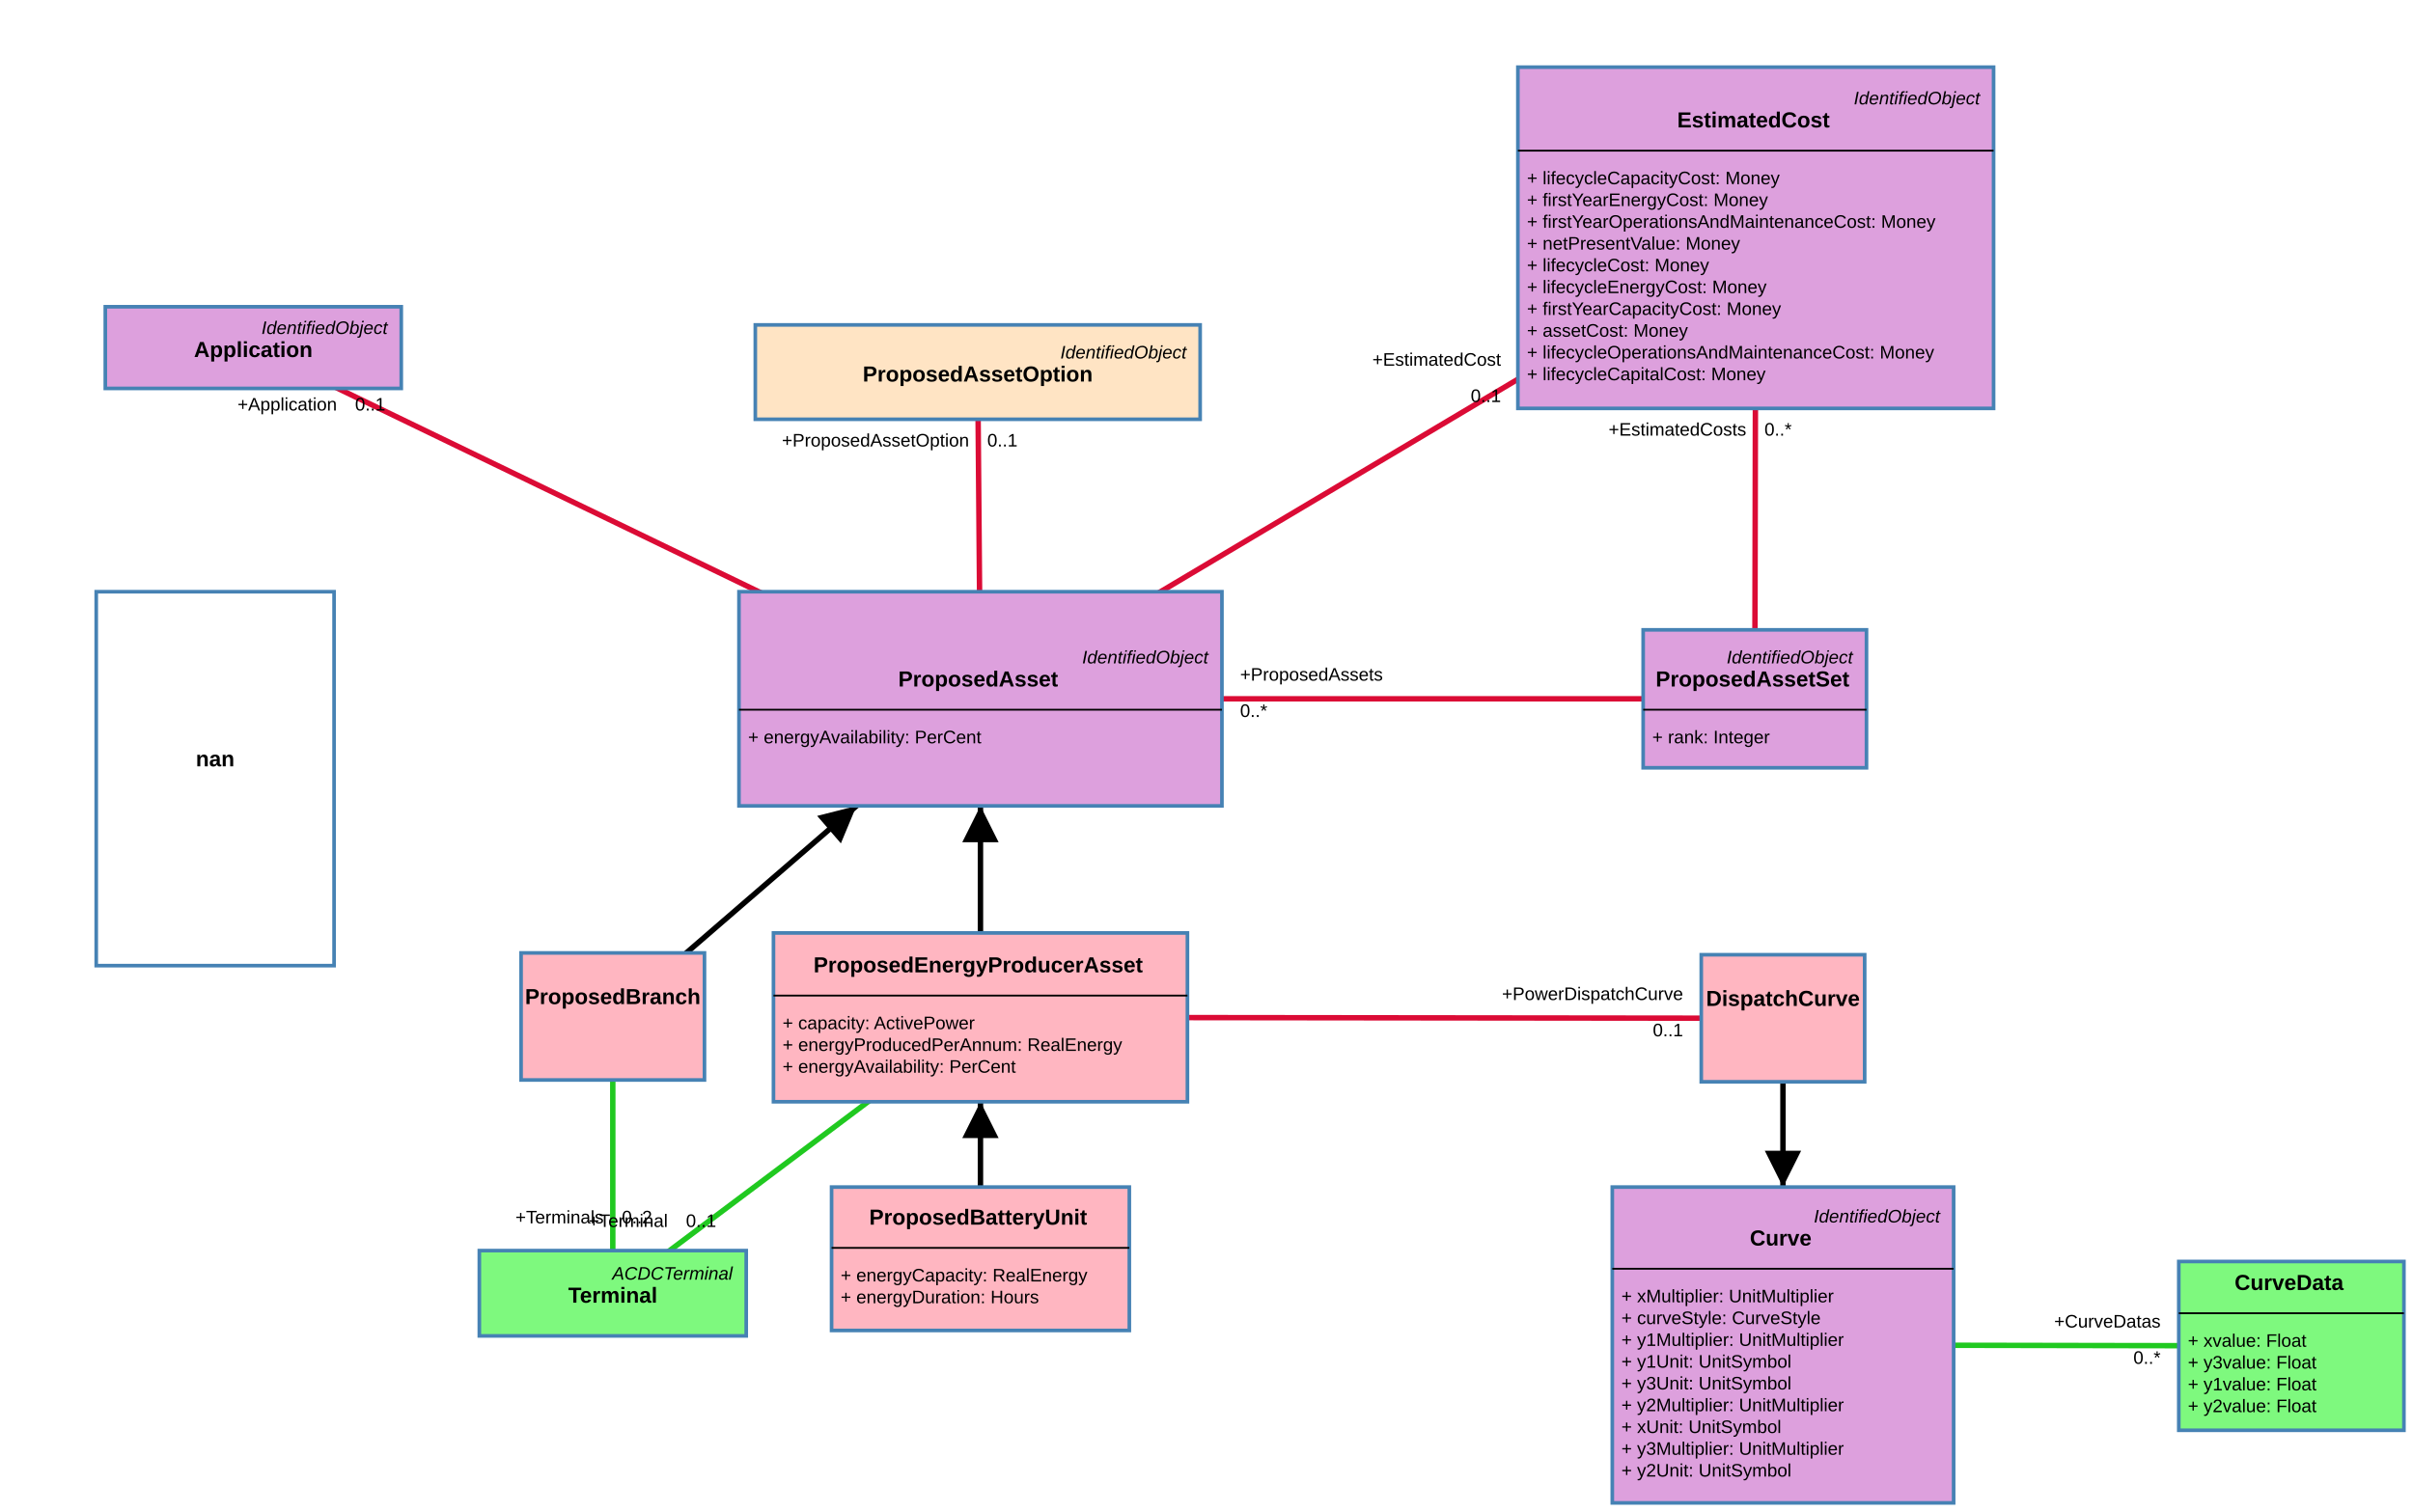
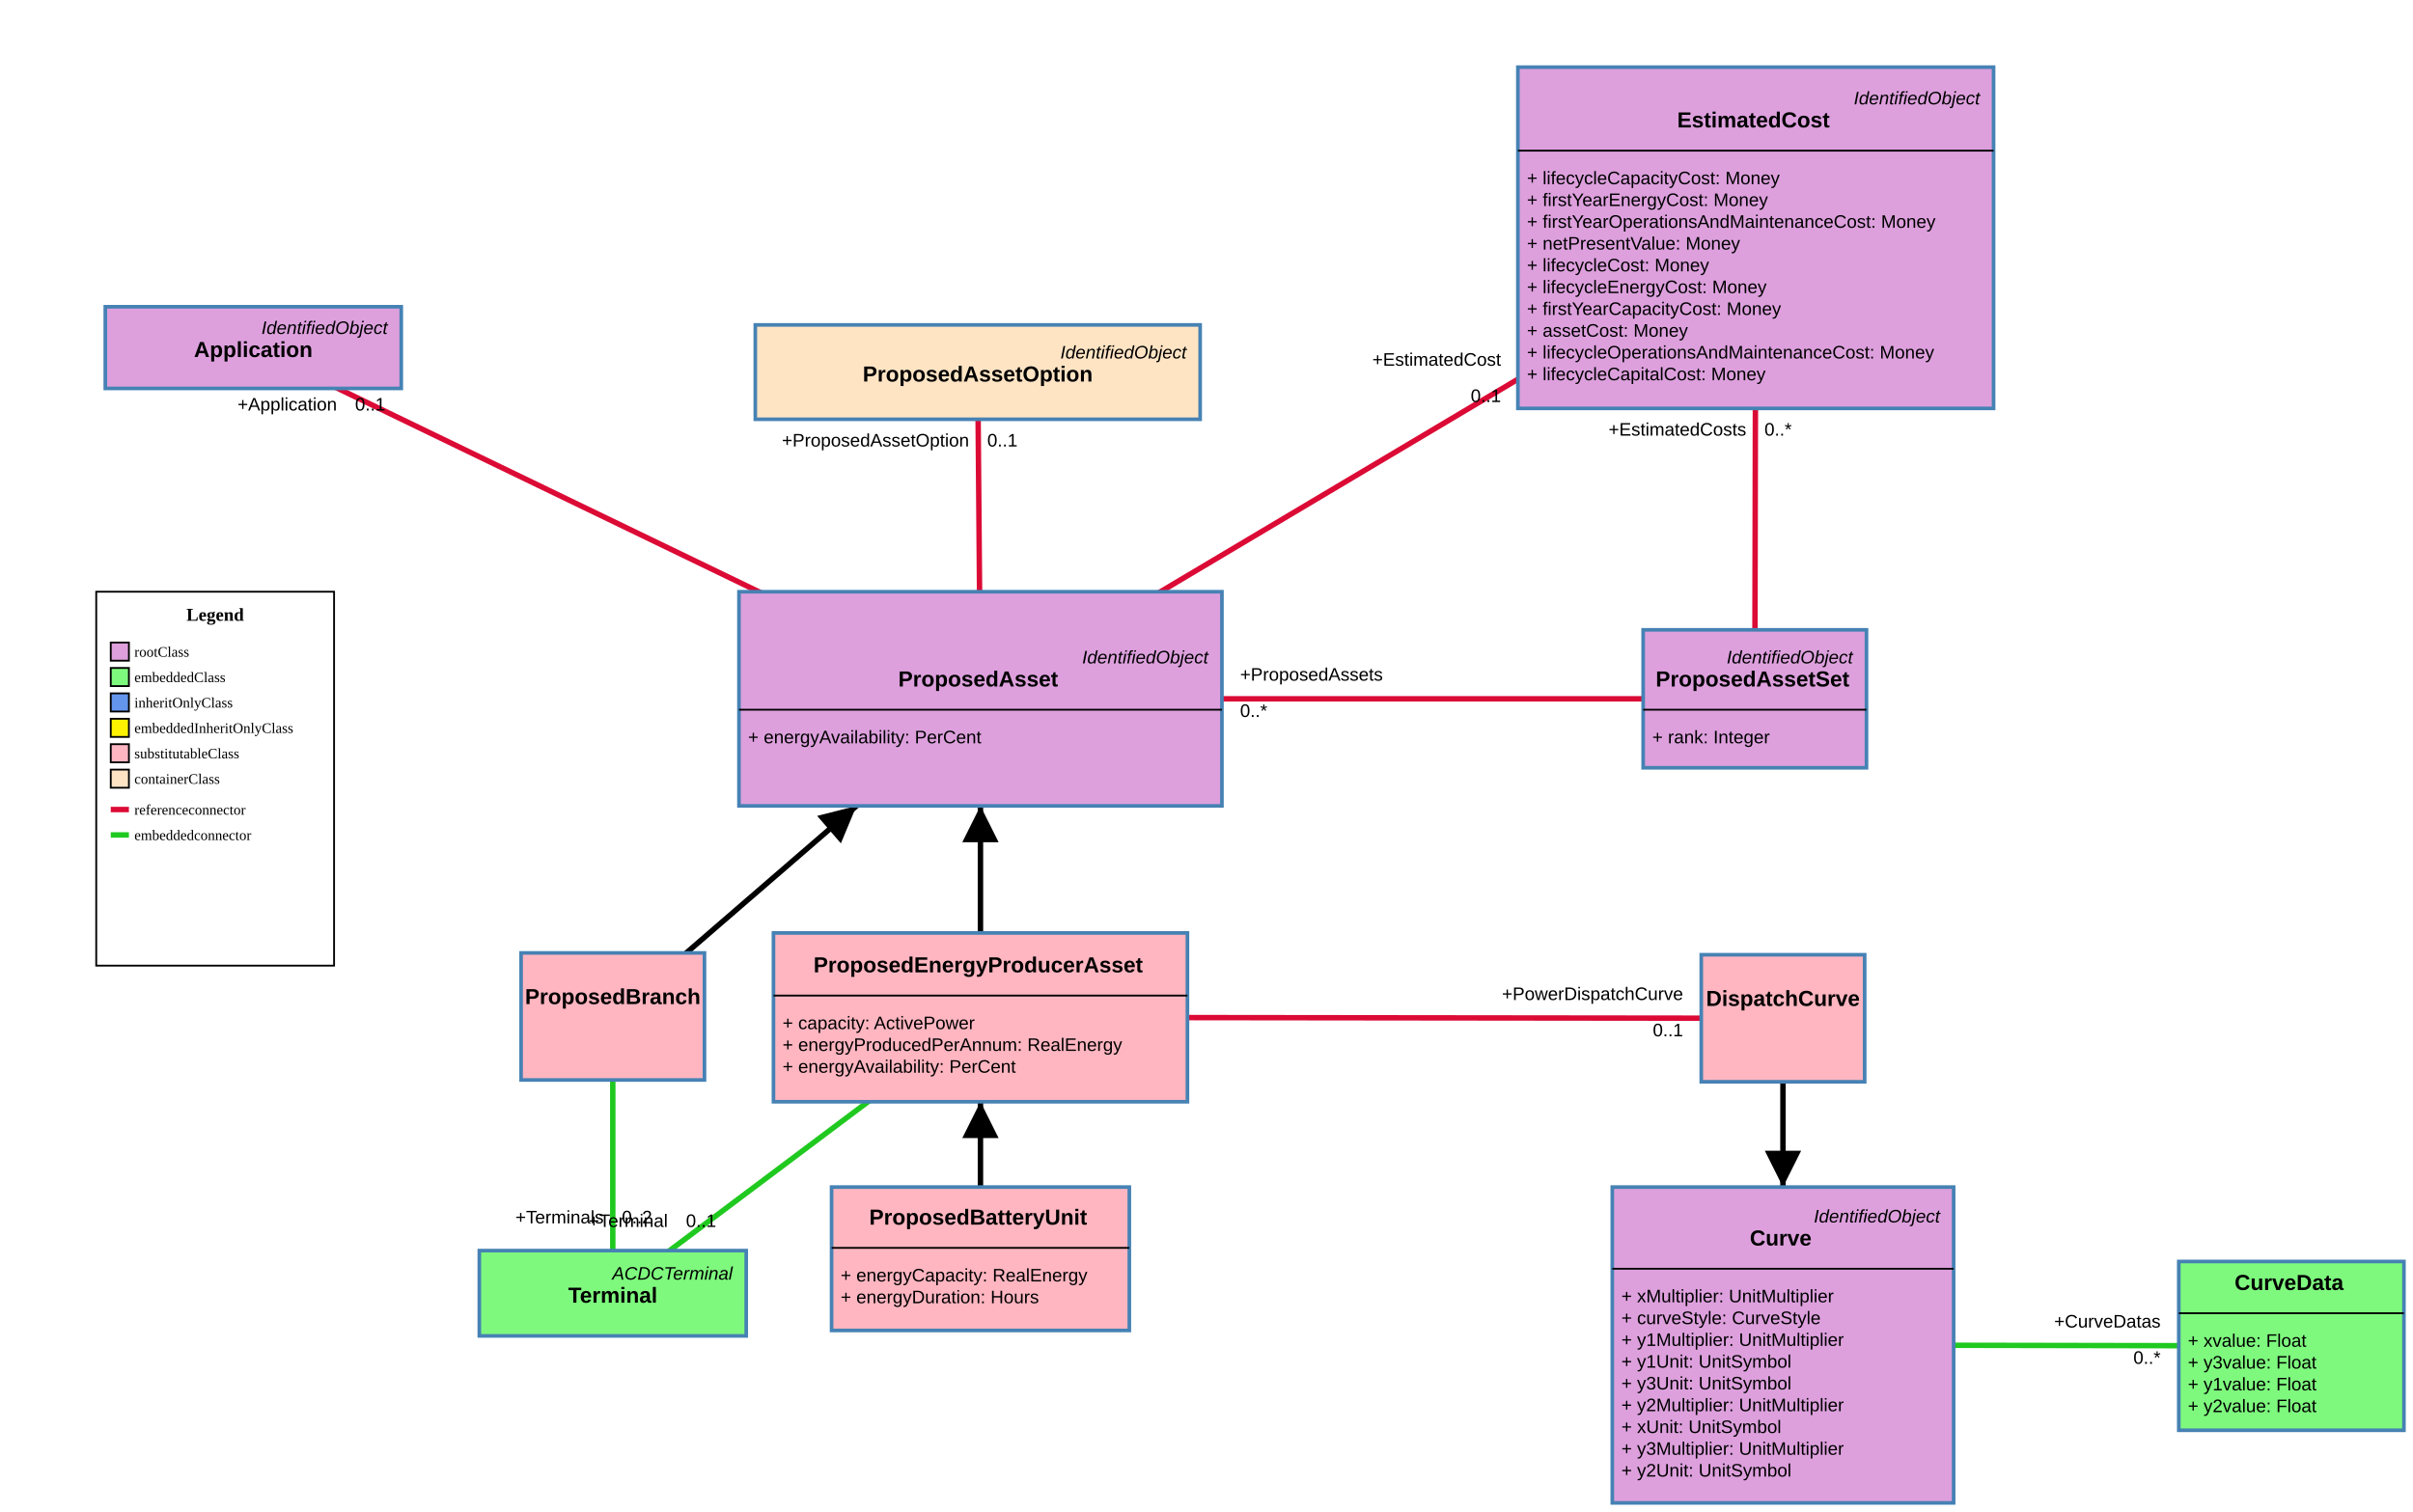
<svg xmlns="http://www.w3.org/2000/svg" width="1329" height="833" style="-webkit-tap-highlight-color: rgba(0, 0, 0, 0);">
  <rect width="100%" height="100%" fill="white" />
  <g class="zoom-group">
    <defs>
      <marker id="arrowhead" viewBox="-0 -5 10 10" refX="5" refY="0" orient="auto" markerWidth="10" markerHeight="10" xoverflow="visible">
        <path d="M 0,-5 L 10 ,0 L 0,5" fill="black" style="stroke: none;" />
      </marker>
    </defs>
    <line class="link" x1="1262" y1="741.5" x2="982" y2="741" stroke="#20C920" stroke-width="3" />
    <line class="link" x1="540" y1="385" x2="538.5" y2="205" stroke="#DB0B35" stroke-width="3" />
    <line class="link" x1="540" y1="560.5" x2="540" y2="385" stroke="#000000" stroke-width="3" marker-end="url(#arrowhead)" />
    <line class="link" x1="540" y1="693.5" x2="540" y2="560.5" stroke="#000000" stroke-width="3" marker-end="url(#arrowhead)" />
    <line class="link" x1="982" y1="561" x2="982" y2="741" stroke="#000000" stroke-width="3" marker-end="url(#arrowhead)" />
    <line class="link" x1="540" y1="560.5" x2="982" y2="561" stroke="#DB0B35" stroke-width="3" />
    <line class="link" x1="967" y1="131" x2="540" y2="385" stroke="#DB0B35" stroke-width="3" />
    <line class="link" x1="966.5" y1="385" x2="540" y2="385" stroke="#DB0B35" stroke-width="3" />
    <line class="link" x1="139.5" y1="191.5" x2="540" y2="385" stroke="#DB0B35" stroke-width="3" />
    <line class="link" x1="337.5" y1="560" x2="540" y2="385" stroke="#000000" stroke-width="3" marker-end="url(#arrowhead)" />
    <line class="link" x1="337.5" y1="560" x2="337.5" y2="712.5" stroke="#20C920" stroke-width="3" />
    <line class="link" x1="967" y1="131" x2="966.5" y2="385" stroke="#DB0B35" stroke-width="3" />
    <line class="link" x1="540" y1="560.5" x2="337.5" y2="712.5" stroke="#20C920" stroke-width="3" />
    <line class="arrow" x2="540" y2="454" x1="540" y1="560.5" stroke="#000000" stroke-width="2" marker-end="url(#arrowhead)" />
    <line class="arrow" x2="540" y2="617" x1="540" y1="693.5" stroke="#000000" stroke-width="2" marker-end="url(#arrowhead)" />
    <line class="arrow" x2="982" y2="644" x1="982" y1="561" stroke="#000000" stroke-width="2" marker-end="url(#arrowhead)" />
    <line class="arrow" x2="464.162" y2="450.539" x1="337.5" y1="560" stroke="#000000" stroke-width="2" marker-end="url(#arrowhead)" />
    <g class="draggable" transform="translate(264, 689)">
      <rect class="box" width="147" height="47" style="fill: #7EF97E; stroke: steelblue; stroke-width: 2px; cursor: move;" />
      <text x="0" y="0" text-anchor="start" font-size="10px">
        <tspan x="142" y="12.5" dy=".35em" text-anchor="end" style="font-family: Arial, sans-serif; font-weight: 400; font-style: italic; fill: black; font-size: 10px; pointer-events: none;">ACDCTerminal</tspan>
        <tspan x="73.5" y="24.5" dy=".35em" text-anchor="middle" style="font-family: Arial, sans-serif; font-weight: 700; font-style: normal; fill: black; font-size: 12px; pointer-events: none;">Terminal</tspan>
      </text>
    </g>
    <g class="draggable" transform="translate(1200, 695)">
      <rect class="box" width="124" height="93" style="fill: #7EF97E; stroke: steelblue; stroke-width: 2px; cursor: move;" />
      <text x="0" y="0" text-anchor="start" font-size="10px">
        <tspan x="62" y="11.5" dy=".35em" text-anchor="middle" style="font-family: Arial, sans-serif; font-weight: 700; font-style: normal; fill: black; font-size: 12px; pointer-events: none;">CurveData</tspan>
        <tspan x="5" y="43.5" dy=".35em" text-anchor="start" style="font-family: Arial, sans-serif; font-weight: 400; font-style: normal; fill: black; font-size: 10px; pointer-events: none;">+   xvalue: Float</tspan>
        <tspan x="5" y="55.5" dy=".35em" text-anchor="start" style="font-family: Arial, sans-serif; font-weight: 400; font-style: normal; fill: black; font-size: 10px; pointer-events: none;">+   y3value: Float</tspan>
        <tspan x="5" y="67.5" dy=".35em" text-anchor="start" style="font-family: Arial, sans-serif; font-weight: 400; font-style: normal; fill: black; font-size: 10px; pointer-events: none;">+   y1value: Float</tspan>
        <tspan x="5" y="79.5" dy=".35em" text-anchor="start" style="font-family: Arial, sans-serif; font-weight: 400; font-style: normal; fill: black; font-size: 10px; pointer-events: none;">+   y2value: Float</tspan>
      </text>
      <line x1="0" x2="124" y1="28.5" y2="28.5" stroke="black" stroke-width="1" />
    </g>
    <g class="draggable" transform="translate(888, 654)">
      <rect class="box" width="188" height="174" style="fill: #DDA0DD; stroke: steelblue; stroke-width: 2px; cursor: move;" />
      <text x="0" y="0" text-anchor="start" font-size="10px">
        <tspan x="183" y="16" dy=".35em" text-anchor="end" style="font-family: Arial, sans-serif; font-weight: 400; font-style: italic; fill: black; font-size: 10px; pointer-events: none;">IdentifiedObject</tspan>
        <tspan x="94" y="28" dy=".35em" text-anchor="middle" style="font-family: Arial, sans-serif; font-weight: 700; font-style: normal; fill: black; font-size: 12px; pointer-events: none;">Curve</tspan>
        <tspan x="5" y="60" dy=".35em" text-anchor="start" style="font-family: Arial, sans-serif; font-weight: 400; font-style: normal; fill: black; font-size: 10px; pointer-events: none;">+   xMultiplier: UnitMultiplier</tspan>
        <tspan x="5" y="72" dy=".35em" text-anchor="start" style="font-family: Arial, sans-serif; font-weight: 400; font-style: normal; fill: black; font-size: 10px; pointer-events: none;">+   curveStyle: CurveStyle</tspan>
        <tspan x="5" y="84" dy=".35em" text-anchor="start" style="font-family: Arial, sans-serif; font-weight: 400; font-style: normal; fill: black; font-size: 10px; pointer-events: none;">+   y1Multiplier: UnitMultiplier</tspan>
        <tspan x="5" y="96" dy=".35em" text-anchor="start" style="font-family: Arial, sans-serif; font-weight: 400; font-style: normal; fill: black; font-size: 10px; pointer-events: none;">+   y1Unit: UnitSymbol</tspan>
        <tspan x="5" y="108" dy=".35em" text-anchor="start" style="font-family: Arial, sans-serif; font-weight: 400; font-style: normal; fill: black; font-size: 10px; pointer-events: none;">+   y3Unit: UnitSymbol</tspan>
        <tspan x="5" y="120" dy=".35em" text-anchor="start" style="font-family: Arial, sans-serif; font-weight: 400; font-style: normal; fill: black; font-size: 10px; pointer-events: none;">+   y2Multiplier: UnitMultiplier</tspan>
        <tspan x="5" y="132" dy=".35em" text-anchor="start" style="font-family: Arial, sans-serif; font-weight: 400; font-style: normal; fill: black; font-size: 10px; pointer-events: none;">+   xUnit: UnitSymbol</tspan>
        <tspan x="5" y="144" dy=".35em" text-anchor="start" style="font-family: Arial, sans-serif; font-weight: 400; font-style: normal; fill: black; font-size: 10px; pointer-events: none;">+   y3Multiplier: UnitMultiplier</tspan>
        <tspan x="5" y="156" dy=".35em" text-anchor="start" style="font-family: Arial, sans-serif; font-weight: 400; font-style: normal; fill: black; font-size: 10px; pointer-events: none;">+   y2Unit: UnitSymbol</tspan>
      </text>
      <line x1="0" x2="188" y1="45" y2="45" stroke="black" stroke-width="1" />
    </g>
    <g class="draggable" transform="translate(416, 179)">
      <rect class="box" width="245" height="52" style="fill: #FFE4C4; stroke: steelblue; stroke-width: 2px; cursor: move;" />
      <text x="0" y="0" text-anchor="start" font-size="10px">
        <tspan x="240" y="15" dy=".35em" text-anchor="end" style="font-family: Arial, sans-serif; font-weight: 400; font-style: italic; fill: black; font-size: 10px; pointer-events: none;">IdentifiedObject</tspan>
        <tspan x="122.5" y="27" dy=".35em" text-anchor="middle" style="font-family: Arial, sans-serif; font-weight: 700; font-style: normal; fill: black; font-size: 12px; pointer-events: none;">ProposedAssetOption</tspan>
      </text>
    </g>
    <g class="draggable" transform="translate(407, 326)">
      <rect class="box" width="266" height="118" style="fill: #DDA0DD; stroke: steelblue; stroke-width: 2px; cursor: move;" />
      <text x="0" y="0" text-anchor="start" font-size="10px">
        <tspan x="261" y="36" dy=".35em" text-anchor="end" style="font-family: Arial, sans-serif; font-weight: 400; font-style: italic; fill: black; font-size: 10px; pointer-events: none;">IdentifiedObject</tspan>
        <tspan x="133" y="48" dy=".35em" text-anchor="middle" style="font-family: Arial, sans-serif; font-weight: 700; font-style: normal; fill: black; font-size: 12px; pointer-events: none;">ProposedAsset</tspan>
        <tspan x="5" y="80" dy=".35em" text-anchor="start" style="font-family: Arial, sans-serif; font-weight: 400; font-style: normal; fill: black; font-size: 10px; pointer-events: none;">+   energyAvailability: PerCent</tspan>
      </text>
      <line x1="0" x2="266" y1="65" y2="65" stroke="black" stroke-width="1" />
    </g>
    <g class="draggable" transform="translate(426, 514)">
      <rect class="box" width="228" height="93" style="fill: #FFB6C1; stroke: steelblue; stroke-width: 2px; cursor: move;" />
      <text x="0" y="0" text-anchor="start" font-size="10px">
        <tspan x="114" y="17.5" dy=".35em" text-anchor="middle" style="font-family: Arial, sans-serif; font-weight: 700; font-style: normal; fill: black; font-size: 12px; pointer-events: none;">ProposedEnergyProducerAsset</tspan>
        <tspan x="5" y="49.5" dy=".35em" text-anchor="start" style="font-family: Arial, sans-serif; font-weight: 400; font-style: normal; fill: black; font-size: 10px; pointer-events: none;">+   capacity: ActivePower</tspan>
        <tspan x="5" y="61.5" dy=".35em" text-anchor="start" style="font-family: Arial, sans-serif; font-weight: 400; font-style: normal; fill: black; font-size: 10px; pointer-events: none;">+   energyProducedPerAnnum: RealEnergy</tspan>
        <tspan x="5" y="73.5" dy=".35em" text-anchor="start" style="font-family: Arial, sans-serif; font-weight: 400; font-style: normal; fill: black; font-size: 10px; pointer-events: none;">+   energyAvailability: PerCent</tspan>
      </text>
      <line x1="0" x2="228" y1="34.5" y2="34.5" stroke="black" stroke-width="1" />
    </g>
    <g class="draggable" transform="translate(458, 654)">
      <rect class="box" width="164" height="79" style="fill: #FFB6C1; stroke: steelblue; stroke-width: 2px; cursor: move;" />
      <text x="0" y="0" text-anchor="start" font-size="10px">
        <tspan x="82" y="16.5" dy=".35em" text-anchor="middle" style="font-family: Arial, sans-serif; font-weight: 700; font-style: normal; fill: black; font-size: 12px; pointer-events: none;">ProposedBatteryUnit</tspan>
        <tspan x="5" y="48.5" dy=".35em" text-anchor="start" style="font-family: Arial, sans-serif; font-weight: 400; font-style: normal; fill: black; font-size: 10px; pointer-events: none;">+   energyCapacity: RealEnergy</tspan>
        <tspan x="5" y="60.5" dy=".35em" text-anchor="start" style="font-family: Arial, sans-serif; font-weight: 400; font-style: normal; fill: black; font-size: 10px; pointer-events: none;">+   energyDuration: Hours</tspan>
      </text>
      <line x1="0" x2="164" y1="33.5" y2="33.5" stroke="black" stroke-width="1" />
    </g>
    <g class="draggable" transform="translate(937, 526)">
      <rect class="box" width="90" height="70" style="fill: #FFB6C1; stroke: steelblue; stroke-width: 2px; cursor: move;" />
      <text x="0" y="0" text-anchor="start" font-size="10px">
        <tspan x="45" y="24" dy=".35em" text-anchor="middle" style="font-family: Arial, sans-serif; font-weight: 700; font-style: normal; fill: black; font-size: 12px; pointer-events: none;">DispatchCurve</tspan>
      </text>
    </g>
    <g class="draggable" transform="translate(836, 37)">
      <rect class="box" width="262" height="188" style="fill: #DDA0DD; stroke: steelblue; stroke-width: 2px; cursor: move;" />
      <text x="0" y="0" text-anchor="start" font-size="10px">
        <tspan x="257" y="17" dy=".35em" text-anchor="end" style="font-family: Arial, sans-serif; font-weight: 400; font-style: italic; fill: black; font-size: 10px; pointer-events: none;">IdentifiedObject</tspan>
        <tspan x="131" y="29" dy=".35em" text-anchor="middle" style="font-family: Arial, sans-serif; font-weight: 700; font-style: normal; fill: black; font-size: 12px; pointer-events: none;">EstimatedCost</tspan>
        <tspan x="5" y="61" dy=".35em" text-anchor="start" style="font-family: Arial, sans-serif; font-weight: 400; font-style: normal; fill: black; font-size: 10px; pointer-events: none;">+   lifecycleCapacityCost: Money</tspan>
        <tspan x="5" y="73" dy=".35em" text-anchor="start" style="font-family: Arial, sans-serif; font-weight: 400; font-style: normal; fill: black; font-size: 10px; pointer-events: none;">+   firstYearEnergyCost: Money</tspan>
        <tspan x="5" y="85" dy=".35em" text-anchor="start" style="font-family: Arial, sans-serif; font-weight: 400; font-style: normal; fill: black; font-size: 10px; pointer-events: none;">+   firstYearOperationsAndMaintenanceCost: Money</tspan>
        <tspan x="5" y="97" dy=".35em" text-anchor="start" style="font-family: Arial, sans-serif; font-weight: 400; font-style: normal; fill: black; font-size: 10px; pointer-events: none;">+   netPresentValue: Money</tspan>
        <tspan x="5" y="109" dy=".35em" text-anchor="start" style="font-family: Arial, sans-serif; font-weight: 400; font-style: normal; fill: black; font-size: 10px; pointer-events: none;">+   lifecycleCost: Money</tspan>
        <tspan x="5" y="121" dy=".35em" text-anchor="start" style="font-family: Arial, sans-serif; font-weight: 400; font-style: normal; fill: black; font-size: 10px; pointer-events: none;">+   lifecycleEnergyCost: Money</tspan>
        <tspan x="5" y="133" dy=".35em" text-anchor="start" style="font-family: Arial, sans-serif; font-weight: 400; font-style: normal; fill: black; font-size: 10px; pointer-events: none;">+   firstYearCapacityCost: Money</tspan>
        <tspan x="5" y="145" dy=".35em" text-anchor="start" style="font-family: Arial, sans-serif; font-weight: 400; font-style: normal; fill: black; font-size: 10px; pointer-events: none;">+   assetCost: Money</tspan>
        <tspan x="5" y="157" dy=".35em" text-anchor="start" style="font-family: Arial, sans-serif; font-weight: 400; font-style: normal; fill: black; font-size: 10px; pointer-events: none;">+   lifecycleOperationsAndMaintenanceCost: Money</tspan>
        <tspan x="5" y="169" dy=".35em" text-anchor="start" style="font-family: Arial, sans-serif; font-weight: 400; font-style: normal; fill: black; font-size: 10px; pointer-events: none;">+   lifecycleCapitalCost: Money</tspan>
      </text>
      <line x1="0" x2="262" y1="46" y2="46" stroke="black" stroke-width="1" />
    </g>
    <g class="draggable" transform="translate(58, 169)">
      <rect class="box" width="163" height="45" style="fill: #DDA0DD; stroke: steelblue; stroke-width: 2px; cursor: move;" />
      <text x="0" y="0" text-anchor="start" font-size="10px">
        <tspan x="158" y="11.5" dy=".35em" text-anchor="end" style="font-family: Arial, sans-serif; font-weight: 400; font-style: italic; fill: black; font-size: 10px; pointer-events: none;">IdentifiedObject</tspan>
        <tspan x="81.5" y="23.5" dy=".35em" text-anchor="middle" style="font-family: Arial, sans-serif; font-weight: 700; font-style: normal; fill: black; font-size: 12px; pointer-events: none;">Application</tspan>
      </text>
    </g>
    <g class="draggable" transform="translate(905, 347)">
      <rect class="box" width="123" height="76" style="fill: #DDA0DD; stroke: steelblue; stroke-width: 2px; cursor: move;" />
      <text x="0" y="0" text-anchor="start" font-size="10px">
        <tspan x="118" y="15" dy=".35em" text-anchor="end" style="font-family: Arial, sans-serif; font-weight: 400; font-style: italic; fill: black; font-size: 10px; pointer-events: none;">IdentifiedObject</tspan>
        <tspan x="61.5" y="27" dy=".35em" text-anchor="middle" style="font-family: Arial, sans-serif; font-weight: 700; font-style: normal; fill: black; font-size: 12px; pointer-events: none;">ProposedAssetSet</tspan>
        <tspan x="5" y="59" dy=".35em" text-anchor="start" style="font-family: Arial, sans-serif; font-weight: 400; font-style: normal; fill: black; font-size: 10px; pointer-events: none;">+   rank: Integer</tspan>
      </text>
      <line x1="0" x2="123" y1="44" y2="44" stroke="black" stroke-width="1" />
    </g>
    <g class="draggable" transform="translate(287, 525)">
      <rect class="box" width="101" height="70" style="fill: #FFB6C1; stroke: steelblue; stroke-width: 2px; cursor: move;" />
      <text x="0" y="0" text-anchor="start" font-size="10px">
        <tspan x="50.5" y="24" dy=".35em" text-anchor="middle" style="font-family: Arial, sans-serif; font-weight: 700; font-style: normal; fill: black; font-size: 12px; pointer-events: none;">ProposedBranch</tspan>
-       </text>
-     </g>
-     <g class="draggable" transform="translate(53, 326)">
-       <rect class="box" width="131" height="206" style="fill: #FFFFFF; stroke: steelblue; stroke-width: 2px; cursor: move;" />
-       <text x="0" y="0" text-anchor="start" font-size="10px">
-         <tspan x="65.5" y="92" dy=".35em" text-anchor="middle" style="font-family: Arial, sans-serif; font-weight: 700; font-style: normal; fill: black; font-size: 12px; pointer-events: none;">nan</tspan>
      </text>
    </g>
    <text class="link-text-start-top" x="1190" y="741.38" text-anchor="end" dy="-1em" style="font-family: Arial, sans-serif; font-size: 10px; fill: black;">+CurveDatas</text>
    <text class="link-text-start-top" x="534.467" y="321" text-anchor="end" dy="-1em" style="font-family: Arial, sans-serif; font-size: 10px; fill: black;" />
    <text class="link-text-start-top" x="535" y="509" text-anchor="end" dy="-1em" style="font-family: Arial, sans-serif; font-size: 10px; fill: black;" />
    <text class="link-text-start-top" x="535" y="649" text-anchor="end" dy="-1em" style="font-family: Arial, sans-serif; font-size: 10px; fill: black;" />
    <text class="link-text-start-top" x="977" y="601" text-anchor="end" dy="1em" style="font-family: Arial, sans-serif; font-size: 10px; fill: black;" />
    <text class="link-text-start-top" x="664" y="560.635" text-anchor="start" dy="-1em" style="font-family: Arial, sans-serif; font-size: 10px; fill: black;" />
    <text class="link-text-start-top" x="826.703" y="211.481" text-anchor="end" dy="-1em" style="font-family: Arial, sans-serif; font-size: 10px; fill: black;">+EstimatedCost</text>
    <text class="link-text-start-top" x="895" y="385" text-anchor="end" dy="-1em" style="font-family: Arial, sans-serif; font-size: 10px; fill: black;" />
    <text class="link-text-start-top" x="185.572" y="216.175" text-anchor="end" dy="1em" style="font-family: Arial, sans-serif; font-size: 10px; fill: black;">+Application</text>
    <text class="link-text-start-top" x="376.783" y="521.731" text-anchor="end" dy="-1em" style="font-family: Arial, sans-serif; font-size: 10px; fill: black;" />
    <text class="link-text-start-top" x="332.5" y="600" text-anchor="end" dy="1em" style="font-family: Arial, sans-serif; font-size: 10px; fill: black;" />
    <text class="link-text-start-top" x="961.805" y="230" text-anchor="end" dy="1em" style="font-family: Arial, sans-serif; font-size: 10px; fill: black;">+EstimatedCosts</text>
    <text class="link-text-start-top" x="469.052" y="610.002" text-anchor="end" dy="1em" style="font-family: Arial, sans-serif; font-size: 10px; fill: black;" />
    <text class="link-text-start-btm" x="1190" y="741.38" dy="1em" text-anchor="end" style="font-family: Arial, sans-serif; font-size: 10px; fill: black;">0..*</text>
    <text class="link-text-start-btm" x="544.467" y="321" dy="-1em" text-anchor="start" style="font-family: Arial, sans-serif; font-size: 10px; fill: black;" />
    <text class="link-text-start-btm" x="545" y="509" dy="-1em" text-anchor="start" style="font-family: Arial, sans-serif; font-size: 10px; fill: black;" />
    <text class="link-text-start-btm" x="545" y="649" dy="-1em" text-anchor="start" style="font-family: Arial, sans-serif; font-size: 10px; fill: black;" />
    <text class="link-text-start-btm" x="987" y="601" dy="1em" text-anchor="start" style="font-family: Arial, sans-serif; font-size: 10px; fill: black;" />
    <text class="link-text-start-btm" x="664" y="560.635" dy="1em" text-anchor="start" style="font-family: Arial, sans-serif; font-size: 10px; fill: black;" />
    <text class="link-text-start-btm" x="826.703" y="211.481" dy="1em" text-anchor="end" style="font-family: Arial, sans-serif; font-size: 10px; fill: black;">0..1</text>
    <text class="link-text-start-btm" x="895" y="385" dy="1em" text-anchor="end" style="font-family: Arial, sans-serif; font-size: 10px; fill: black;" />
    <text class="link-text-start-btm" x="195.572" y="216.175" dy="1em" text-anchor="start" style="font-family: Arial, sans-serif; font-size: 10px; fill: black;">0..1</text>
    <text class="link-text-start-btm" x="386.783" y="521.731" dy="-1em" text-anchor="start" style="font-family: Arial, sans-serif; font-size: 10px; fill: black;" />
    <text class="link-text-start-btm" x="342.5" y="600" dy="1em" text-anchor="start" style="font-family: Arial, sans-serif; font-size: 10px; fill: black;" />
    <text class="link-text-start-btm" x="971.805" y="230" dy="1em" text-anchor="start" style="font-family: Arial, sans-serif; font-size: 10px; fill: black;">0..*</text>
    <text class="link-text-start-btm" x="479.052" y="610.002" dy="1em" text-anchor="start" style="font-family: Arial, sans-serif; font-size: 10px; fill: black;" />
    <text class="link-text-end-top" x="1086" y="741.177" dy="-1em" text-anchor="start" style="font-family: Arial, sans-serif; font-size: 10px; fill: black;" />
    <text class="link-text-end-top" x="533.758" y="236" dy="1em" text-anchor="end" style="font-family: Arial, sans-serif; font-size: 10px; fill: black;">+ProposedAssetOption</text>
    <text class="link-text-end-top" x="535" y="449" dy="1em" text-anchor="end" style="font-family: Arial, sans-serif; font-size: 10px; fill: black;" />
    <text class="link-text-end-top" x="535" y="612" dy="1em" text-anchor="end" style="font-family: Arial, sans-serif; font-size: 10px; fill: black;" />
    <text class="link-text-end-top" x="977" y="649" dy="-1em" text-anchor="end" style="font-family: Arial, sans-serif; font-size: 10px; fill: black;" />
    <text class="link-text-end-top" x="927" y="560.943" dy="-1em" text-anchor="end" style="font-family: Arial, sans-serif; font-size: 10px; fill: black;">+PowerDispatchCurve</text>
    <text class="link-text-end-top" x="638.482" y="323.444" dy="-1em" text-anchor="end" style="font-family: Arial, sans-serif; font-size: 10px; fill: black;" />
    <text class="link-text-end-top" x="683" y="385" dy="-1em" text-anchor="start" style="font-family: Arial, sans-serif; font-size: 10px; fill: black;">+ProposedAssets</text>
    <text class="link-text-end-top" x="408.382" y="323.825" dy="-1em" text-anchor="end" style="font-family: Arial, sans-serif; font-size: 10px; fill: black;" />
    <text class="link-text-end-top" x="462.946" y="447.269" dy="1em" text-anchor="end" style="font-family: Arial, sans-serif; font-size: 10px; fill: black;" />
    <text class="link-text-end-top" x="332.5" y="684" dy="-1em" text-anchor="end" style="font-family: Arial, sans-serif; font-size: 10px; fill: black;">+Terminals</text>
    <text class="link-text-end-top" x="961.585" y="342" dy="-1em" text-anchor="end" style="font-family: Arial, sans-serif; font-size: 10px; fill: black;" />
    <text class="link-text-end-top" x="367.806" y="685.998" dy="-1em" text-anchor="end" style="font-family: Arial, sans-serif; font-size: 10px; fill: black;">+Terminal</text>
    <text class="link-text-end-btm" x="1086" y="741.177" dy="1em" text-anchor="start" style="font-family: Arial, sans-serif; font-size: 10px; fill: black;" />
    <text class="link-text-end-btm" x="543.758" y="236" dy="1em" text-anchor="start" style="font-family: Arial, sans-serif; font-size: 10px; fill: black;">0..1</text>
    <text class="link-text-end-btm" x="545" y="449" dy="1em" text-anchor="start" style="font-family: Arial, sans-serif; font-size: 10px; fill: black;" />
    <text class="link-text-end-btm" x="545" y="612" dy="1em" text-anchor="start" style="font-family: Arial, sans-serif; font-size: 10px; fill: black;" />
    <text class="link-text-end-btm" x="987" y="649" dy="-1em" text-anchor="start" style="font-family: Arial, sans-serif; font-size: 10px; fill: black;" />
    <text class="link-text-end-btm" x="927" y="560.943" dy="1em" text-anchor="end" style="font-family: Arial, sans-serif; font-size: 10px; fill: black;">0..1</text>
    <text class="link-text-end-btm" x="648.482" y="323.444" dy="-1em" text-anchor="start" style="font-family: Arial, sans-serif; font-size: 10px; fill: black;" />
    <text class="link-text-end-btm" x="683" y="385" dy="1em" text-anchor="start" style="font-family: Arial, sans-serif; font-size: 10px; fill: black;">0..*</text>
    <text class="link-text-end-btm" x="418.382" y="323.825" dy="-1em" text-anchor="start" style="font-family: Arial, sans-serif; font-size: 10px; fill: black;" />
    <text class="link-text-end-btm" x="472.946" y="447.269" dy="1em" text-anchor="start" style="font-family: Arial, sans-serif; font-size: 10px; fill: black;" />
    <text class="link-text-end-btm" x="342.5" y="684" dy="-1em" text-anchor="start" style="font-family: Arial, sans-serif; font-size: 10px; fill: black;">0..2</text>
    <text class="link-text-end-btm" x="971.585" y="342" dy="-1em" text-anchor="start" style="font-family: Arial, sans-serif; font-size: 10px; fill: black;" />
    <text class="link-text-end-btm" x="377.806" y="685.998" dy="-1em" text-anchor="start" style="font-family: Arial, sans-serif; font-size: 10px; fill: black;">0..1</text>
+     <g class="legend" transform="translate(53, 326)">
+       <rect width="131" height="206" fill="white" stroke="black" stroke-width="1" />
+       <text x="65.5" y="16" text-anchor="middle" font-weight="bold" font-size="10px">Legend</text>
+       <rect x="8" y="28" width="10" height="10" fill="#DDA0DD" stroke="black" stroke-width="1" />
+       <text x="21" y="33" dy="0.35em" font-size="8px">rootClass</text>
+       <rect x="8" y="42" width="10" height="10" fill="#7EF97E" stroke="black" stroke-width="1" />
+       <text x="21" y="47" dy="0.35em" font-size="8px">embeddedClass</text>
+       <rect x="8" y="56" width="10" height="10" fill="#6495ED" stroke="black" stroke-width="1" />
+       <text x="21" y="61" dy="0.35em" font-size="8px">inheritOnlyClass</text>
+       <rect x="8" y="70" width="10" height="10" fill="#FFF200" stroke="black" stroke-width="1" />
+       <text x="21" y="75" dy="0.35em" font-size="8px">embeddedInheritOnlyClass</text>
+       <rect x="8" y="84" width="10" height="10" fill="#FFB6C1" stroke="black" stroke-width="1" />
+       <text x="21" y="89" dy="0.35em" font-size="8px">substitutableClass</text>
+       <rect x="8" y="98" width="10" height="10" fill="#FFE4C4" stroke="black" stroke-width="1" />
+       <text x="21" y="103" dy="0.35em" font-size="8px">containerClass</text>
+       <line x1="8" x2="18" y1="120" y2="120" stroke="#DB0B35" stroke-width="3" />
+       <text x="21" y="120" dy="0.35em" font-size="8px">referenceconnector</text>
+       <line x1="8" x2="18" y1="134" y2="134" stroke="#20C920" stroke-width="3" />
+       <text x="21" y="134" dy="0.35em" font-size="8px">embeddedconnector</text>
+     </g>
  </g>
</svg>
